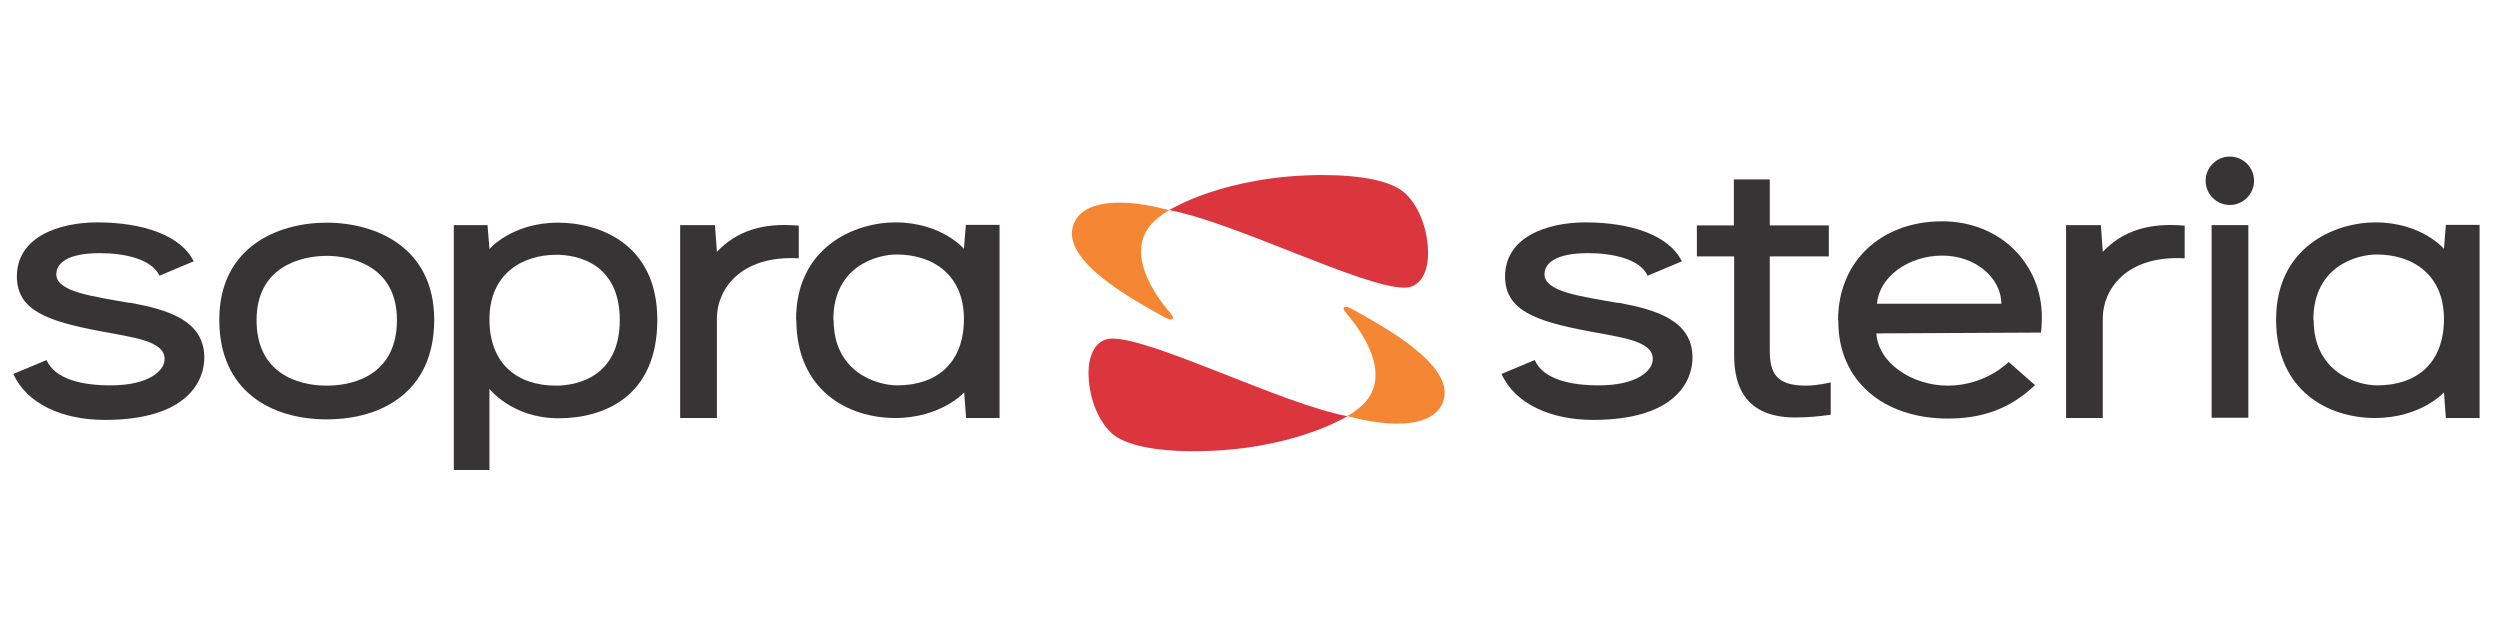
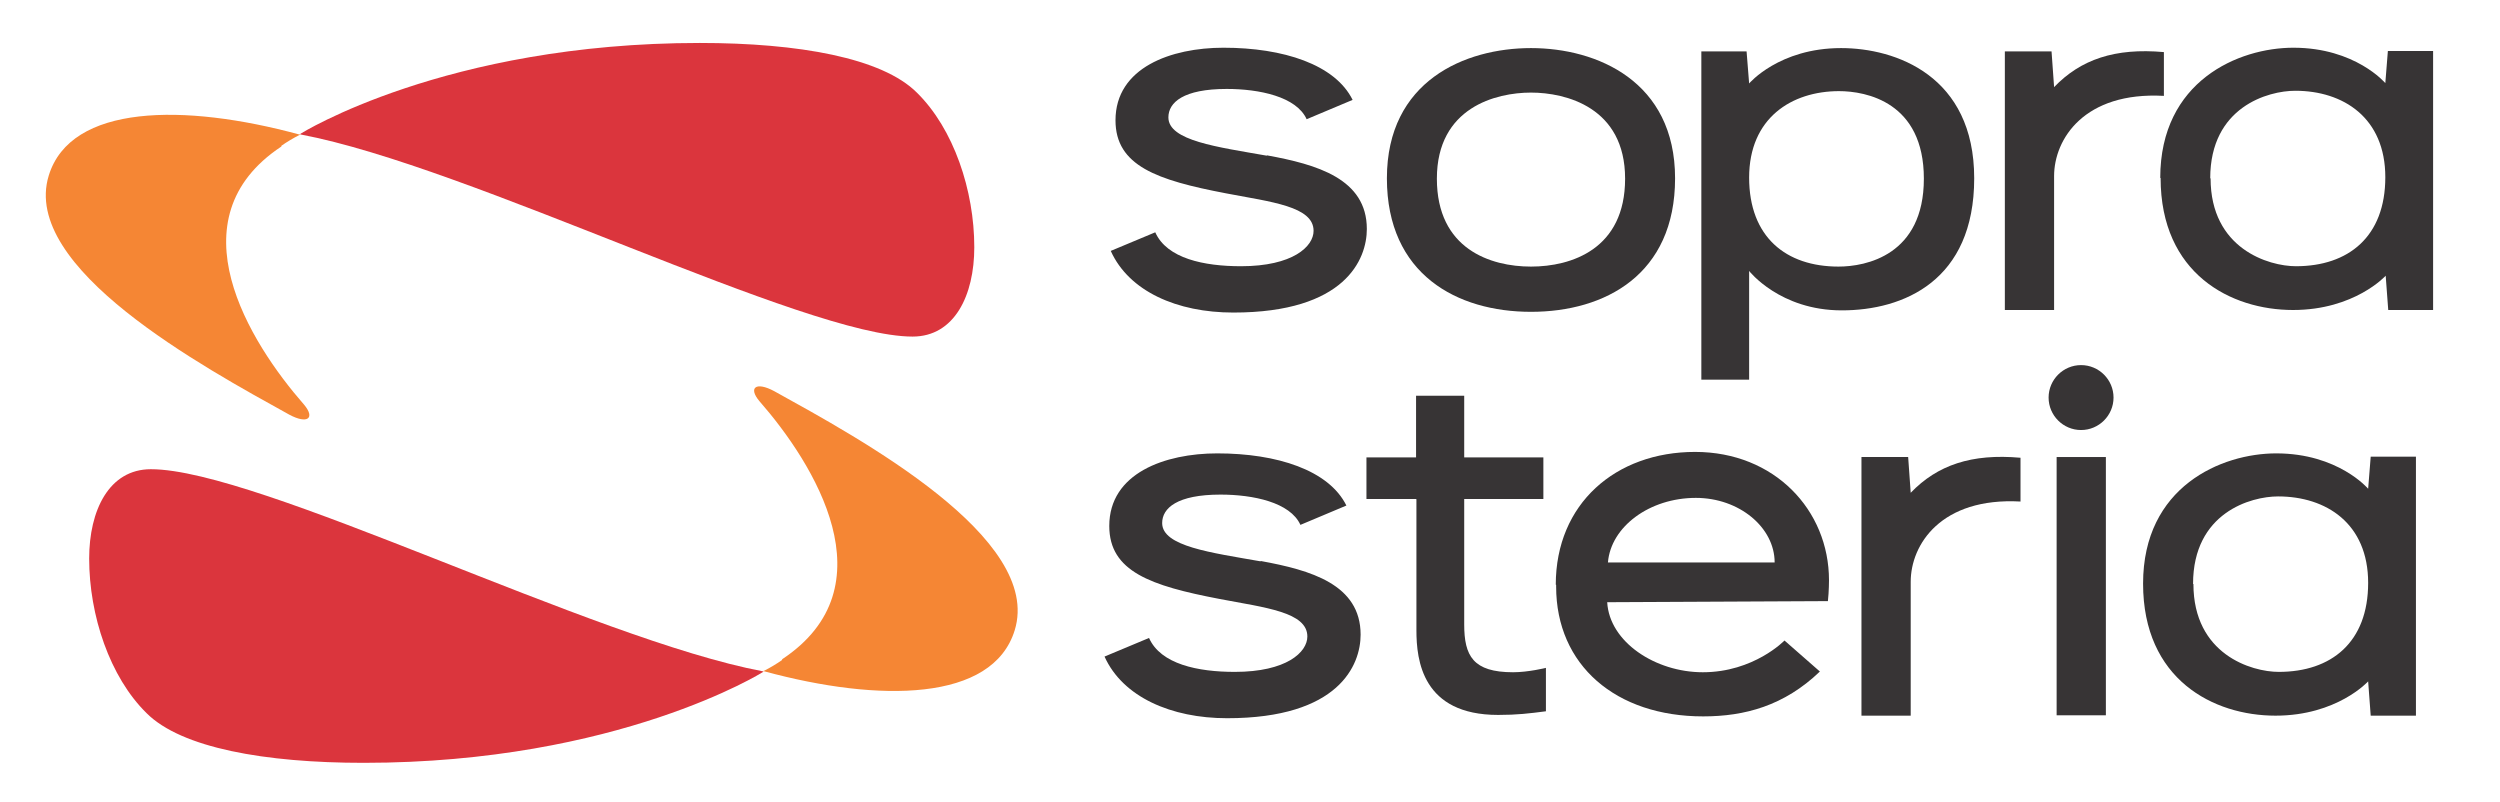
- <svg xmlns="http://www.w3.org/2000/svg" style="shape-rendering:geometricPrecision; text-rendering:geometricPrecision; image-rendering:optimizeQuality; fill-rule:evenodd; clip-rule:evenodd" width="10.458in" height="2.597in" viewBox="653 670 9189 1229">
-   <defs>
-     <style type="text/css">
+ <svg xmlns="http://www.w3.org/2000/svg" style="clip-rule:evenodd;fill-rule:evenodd;image-rendering:optimizeQuality;shape-rendering:geometricPrecision;text-rendering:geometricPrecision" width="7.8in" height="2.5in" viewBox="653 670 6853.332 1182.996" version="1.1" id="svg39">
+   <defs id="defs4">
+     <style type="text/css" id="style2">
   
    .fil1 {fill:#373435;fill-rule:nonzero}
    .fil2 {fill:#DB353D;fill-rule:nonzero}
    .fil0 {fill:#F58634;fill-rule:nonzero}
   
  </style>
  </defs>
-   <g id="Layer_x0020_1">
-     <path class="fil0" d="M5631 1657c-7,5 -17,11 -25,15l-3 1 3 0c162,44 322,43 353,-58 40,-130 -218,-270 -339,-337 -26,-14 -37,-5 -21,14 77,88 186,262 32,364z" />
-     <path class="fil1" d="M7026 1086l-136 0 0 -114 136 0 0 -169 132 0 0 169 217 0 0 114 -217 0 0 344c0,86 24,131 134,131 42,0 90,-12 90,-12l0 119c-46,6 -79,10 -131,10 -208,0 -224,-150 -224,-232l0 -359z" />
-     <polygon class="fil1" points="8782,1679 8917,1679 8917,971 8782,971 " />
-     <path class="fil1" d="M9019 1318c0,-266 215,-357 365,-357 170,0 252,97 252,97l7 -88 124 0 0 710 -124 0 -7 -94c0,0 -85,94 -254,94 -170,0 -363,-99 -363,-362zm138 1c0,193 159,241 234,241 144,0 245,-81 245,-244 0,-163 -115,-237 -247,-237 -74,0 -233,44 -233,240z" />
-     <path class="fil1" d="M8938 808c0,-49 -40,-89 -89,-89 -49,0 -89,40 -89,89 0,49 40,89 89,89 49,0 89,-40 89,-89z" />
-     <path class="fil1" d="M8683 1093l0 -120c-134,-12 -228,20 -301,96l-7 -98 -128 0 0 709 135 0 0 -367c0,-102 83,-232 301,-220z" />
-     <path class="fil1" d="M8009 1260c0,-96 -97,-177 -216,-177 -127,0 -233,79 -241,177l457 0zm-600 61c0,-222 164,-364 382,-364 217,0 367,159 367,352 0,0 0,30 -3,57l-605 3c6,109 132,192 262,192 140,0 224,-87 224,-87l97 85c-98,94 -206,123 -320,123 -239,0 -403,-140 -403,-356l0 -5z" />
-     <path class="fil1" d="M6600 1257c-136,-24 -270,-41 -270,-105 0,-41 41,-78 160,-78 89,0 191,21 219,83l126 -53c-48,-97 -190,-143 -354,-143 -143,0 -296,54 -296,199 0,125 114,164 302,200 126,24 241,36 241,103 0,43 -57,97 -199,97 -101,0 -203,-21 -235,-93l-122 51c50,111 183,169 336,169 307,0 366,-146 366,-229 0,-138 -137,-177 -274,-202z" />
-     <path class="fil1" d="M2706 1681c-170,0 -254,-108 -254,-108l0 298 -131 0 0 -900 124 0 7 88c0,0 82,-97 252,-97 150,0 365,76 365,357 0,281 -194,362 -363,362zm-7 -601c-131,0 -247,74 -247,237 0,163 101,244 245,244 75,0 234,-31 234,-241 0,-210 -158,-240 -233,-240z" />
-     <path class="fil1" d="M3579 1318c0,-266 215,-357 365,-357 170,0 252,97 252,97l7 -88 124 0 0 710 -123 0 -7 -94c0,0 -85,94 -254,94 -170,0 -363,-99 -363,-362zm138 1c0,193 159,241 234,241 144,0 245,-81 245,-244 0,-163 -115,-237 -247,-237 -74,0 -233,44 -233,240z" />
-     <path class="fil1" d="M3589 1093l0 -120c-134,-12 -228,20 -301,96l-7 -98 -128 0 0 709 135 0 0 -367c0,-102 83,-232 301,-220z" />
-     <path class="fil1" d="M1130 1257c-136,-24 -270,-41 -270,-105 0,-41 41,-78 160,-78 89,0 191,21 219,83l126 -53c-48,-97 -190,-143 -354,-143 -143,0 -296,54 -296,199 0,125 114,164 302,200 126,24 241,36 241,103 0,43 -57,97 -199,97 -101,0 -203,-21 -235,-93l-122 51c50,111 182,169 336,169 307,0 366,-146 366,-229 0,-138 -137,-177 -274,-202z" />
-     <path class="fil1" d="M1854 1561c-111,0 -258,-48 -258,-241 0,-196 163,-236 258,-236 95,0 258,40 258,236 0,193 -147,241 -258,241zm0 -599c-181,0 -395,90 -395,357 0,264 193,366 395,366 203,0 395,-102 395,-366 0,-266 -214,-357 -395,-357z" />
-     <path class="fil2" d="M5604 1674c0,0 -204,128 -563,128 -139,0 -257,-21 -306,-70 -52,-51 -81,-138 -81,-218 0,-68 28,-126 87,-126 152,0 624,240 863,285z" />
-     <path class="fil0" d="M4925 932c7,-5 17,-11 25,-15l3 -1 -3 0c-162,-44 -322,-43 -353,58 -40,130 218,270 339,337 26,14 37,5 21,-14 -77,-88 -186,-262 -32,-364z" />
-     <path class="fil2" d="M4952 915c0,0 204,-128 563,-128 139,0 257,21 306,70 52,51 81,138 81,218 0,68 -28,126 -87,126 -152,0 -624,-240 -863,-285z" />
+   <g id="g3751" transform="translate(-2571.588,730.396)">
+     <path class="fil1" d="m 7106.477,800.673 h -136 v -114 h 136 v -169 h 132 v 169 h 217 v 114 h -217 v 344 c 0,86 24,131 134,131 42,0 90,-12 90,-12 v 119 c -46,6 -79,10 -131,10 -208,0 -224,-150 -224,-232 V 801.673 Z" id="path8" style="fill:#373435;fill-rule:nonzero" />
+     <polygon transform="translate(80.47691,-285.3272)" class="fil1" points="8782,971 8782,1679 8917,1679 8917,971 " id="polygon10" style="fill:#373435;fill-rule:nonzero" />
+     <path class="fil1" d="m 9099.477,1032.673 c 0,-266 215,-357 365,-357 170,0 252,97 252,97 l 7,-88 h 124 v 710 h -124 l -7,-94 c 0,0 -85,94 -254,94 -170,0 -363,-99 -363,-362 z m 138,1 c 0,193 159,241 234,241 144,0 245,-81 245,-244 0,-163 -115,-237 -247,-237 -74,0 -233,44 -233,240 z" id="path12" style="fill:#373435;fill-rule:nonzero" />
+     <path class="fil1" d="m 9018.477,522.673 c 0,-49 -40,-89 -89,-89 -49,0 -89,40 -89,89 0,49 40,89 89,89 49,0 89,-40 89,-89 z" id="path14" style="fill:#373435;fill-rule:nonzero" />
+     <path class="fil1" d="m 8763.477,807.673 v -120 c -134,-12 -228,20 -301,96 l -7,-98 h -128 v 709 h 135 v -367 c 0,-102 83,-232 301,-220 z" id="path16" style="fill:#373435;fill-rule:nonzero" />
+     <path class="fil1" d="m 8089.477,974.673 c 0,-96 -97,-177 -216,-177 -127,0 -233,79 -241,177 z m -600,61 c 0,-222 164,-364 382,-364 217,0 367,159 367,352 0,0 0,30 -3,57 l -605,3 c 6,109 132,192 262,192 140,0 224,-87 224,-87 l 97,85 c -98,94 -206,123 -320,123 -239,0 -403,-140 -403,-356 v -5 z" id="path18" style="fill:#373435;fill-rule:nonzero" />
+     <path class="fil1" d="m 6680.477,971.673 c -136,-24 -270,-41 -270,-105 0,-41 41,-78 160,-78 89,0 191,21 219,83 l 126,-53 c -48,-97 -190,-143 -354,-143 -143,0 -296,54 -296,199 0,125 114,164 302,200 126,24 241,36 241,103 0,43 -57,97 -199,97 -101,0 -203,-21 -235,-93 l -122,51 c 50,111 183,169 336,169 307,0 366,-146 366,-229 0,-138 -137,-177 -274,-202 z" id="path20" style="fill:#373435;fill-rule:nonzero" />
+   </g>
+   <g id="g3736" transform="translate(2915.474,-381.6486)">
+     <path class="fil1" d="m 2786.477,1395.673 c -170,0 -254,-108 -254,-108 v 298 h -131 V 685.673 h 124 l 7,88 c 0,0 82,-97 252,-97 150,0 365,76 365,357 0,281 -194,362 -363,362 z m -7,-601 c -131,0 -247,74 -247,237 0,163 101,244 245,244 75,0 234,-31 234,-241 0,-210 -158,-240 -233,-240 z" id="path22" style="fill:#373435;fill-rule:nonzero" />
+     <path class="fil1" d="m 3659.477,1032.673 c 0,-266 215,-357 365,-357 170,0 252,97 252,97 l 7,-88 h 124 v 710 h -123 l -7,-94 c 0,0 -85,94 -254,94 -170,0 -363,-99 -363,-362 z m 138,1 c 0,193 159,241 234,241 144,0 245,-81 245,-244 0,-163 -115,-237 -247,-237 -74,0 -233,44 -233,240 z" id="path24" style="fill:#373435;fill-rule:nonzero" />
+     <path class="fil1" d="m 3669.477,807.673 v -120 c -134,-12 -228,20 -301,96 l -7,-98 h -128 v 709 h 135 v -367 c 0,-102 83,-232 301,-220 z" id="path26" style="fill:#373435;fill-rule:nonzero" />
+     <path class="fil1" d="m 1210.477,971.673 c -136,-24 -270,-41 -270,-105 0,-41 41,-78 160,-78 89,0 191,21 219,83 l 126,-53 c -48,-97 -190,-143 -354,-143 -143,0 -296,54 -296,199 0,125 114,164 302,200 126,24 241,36 241,103 0,43 -57,97 -199,97 -101,0 -203,-21 -235,-93 l -122,51 c 50,111 182,169 336,169 307,0 366,-146 366,-229 0,-138 -137,-177 -274,-202 z" id="path28" style="fill:#373435;fill-rule:nonzero" />
+     <path class="fil1" d="m 1934.477,1275.673 c -111,0 -258,-48 -258,-241 0,-196 163,-236 258,-236 95,0 258,40 258,236 0,193 -147,241 -258,241 z m 0,-599 c -181,0 -395,90 -395,357 0,264 193,366 395,366 203,0 395,-102 395,-366 0,-266 -214,-357 -395,-357 z" id="path30" style="fill:#373435;fill-rule:nonzero" />
+   </g>
+   <g id="g3742" transform="matrix(1.944243,0,0,1.944243,-8307.524,-694.3959)">
+     <path class="fil0" d="m 5711.477,1371.673 c -7,5 -17,11 -25,15 l -3,1 h 3 c 162,44 322,43 353,-58 40,-130 -218,-270 -339,-337 -26,-14 -37,-5 -21,14 77,88 186,262 32,364 z" id="path6" style="fill:#f58634;fill-rule:nonzero" />
+     <path class="fil2" d="m 5684.477,1388.673 c 0,0 -204,128 -563,128 -139,0 -257,-21 -306,-70 -52,-51 -81,-138 -81,-218 0,-68 28,-126 87,-126 152,0 624,240 863,285 z" id="path32" style="fill:#db353d;fill-rule:nonzero" />
+     <path class="fil0" d="m 5005.477,646.673 c 7,-5 17,-11 25,-15 l 3,-1 h -3 c -162,-44 -322,-43 -353,58 -40,130 218,270 339,337 26,14 37,5 21,-14 -77,-88 -186,-262 -32,-364 z" id="path34" style="fill:#f58634;fill-rule:nonzero" />
+     <path class="fil2" d="m 5032.477,629.673 c 0,0 204,-128 563,-128 139,0 257,21 306,70 52,51 81,138 81,218 0,68 -28,126 -87,126 -152,0 -624,-240 -863,-285 z" id="path36" style="fill:#db353d;fill-rule:nonzero" />
  </g>
</svg>
